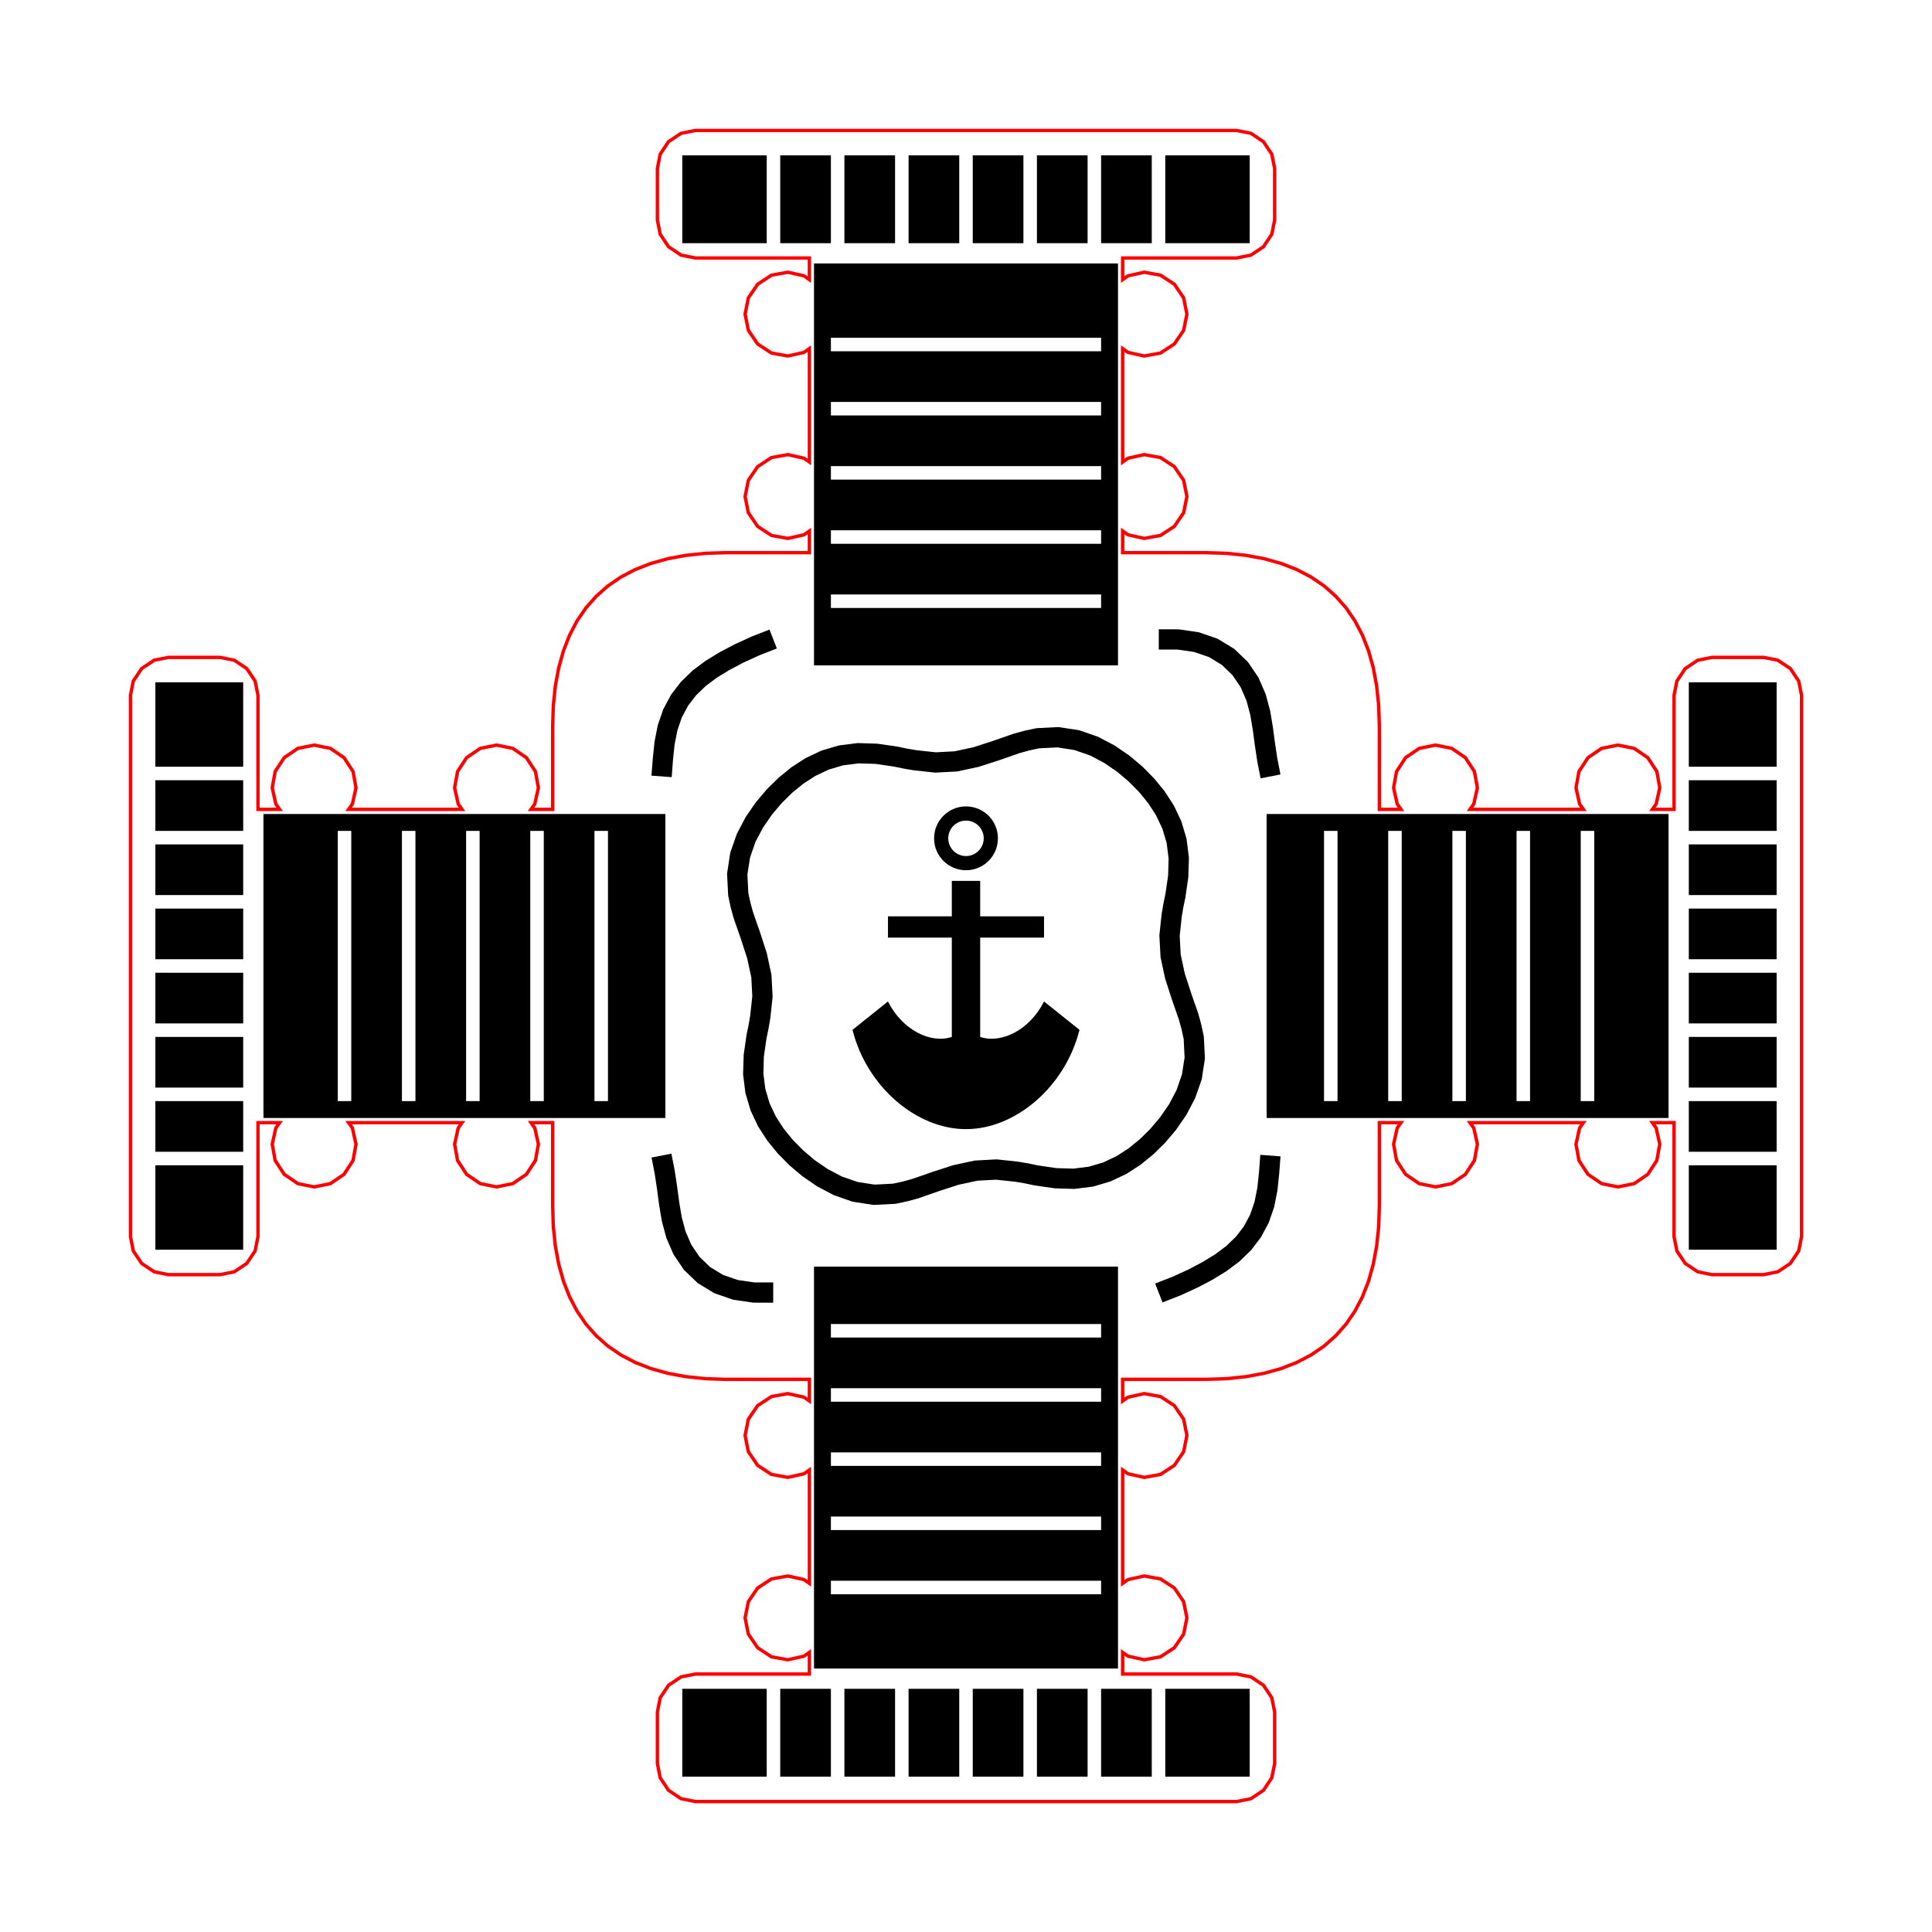
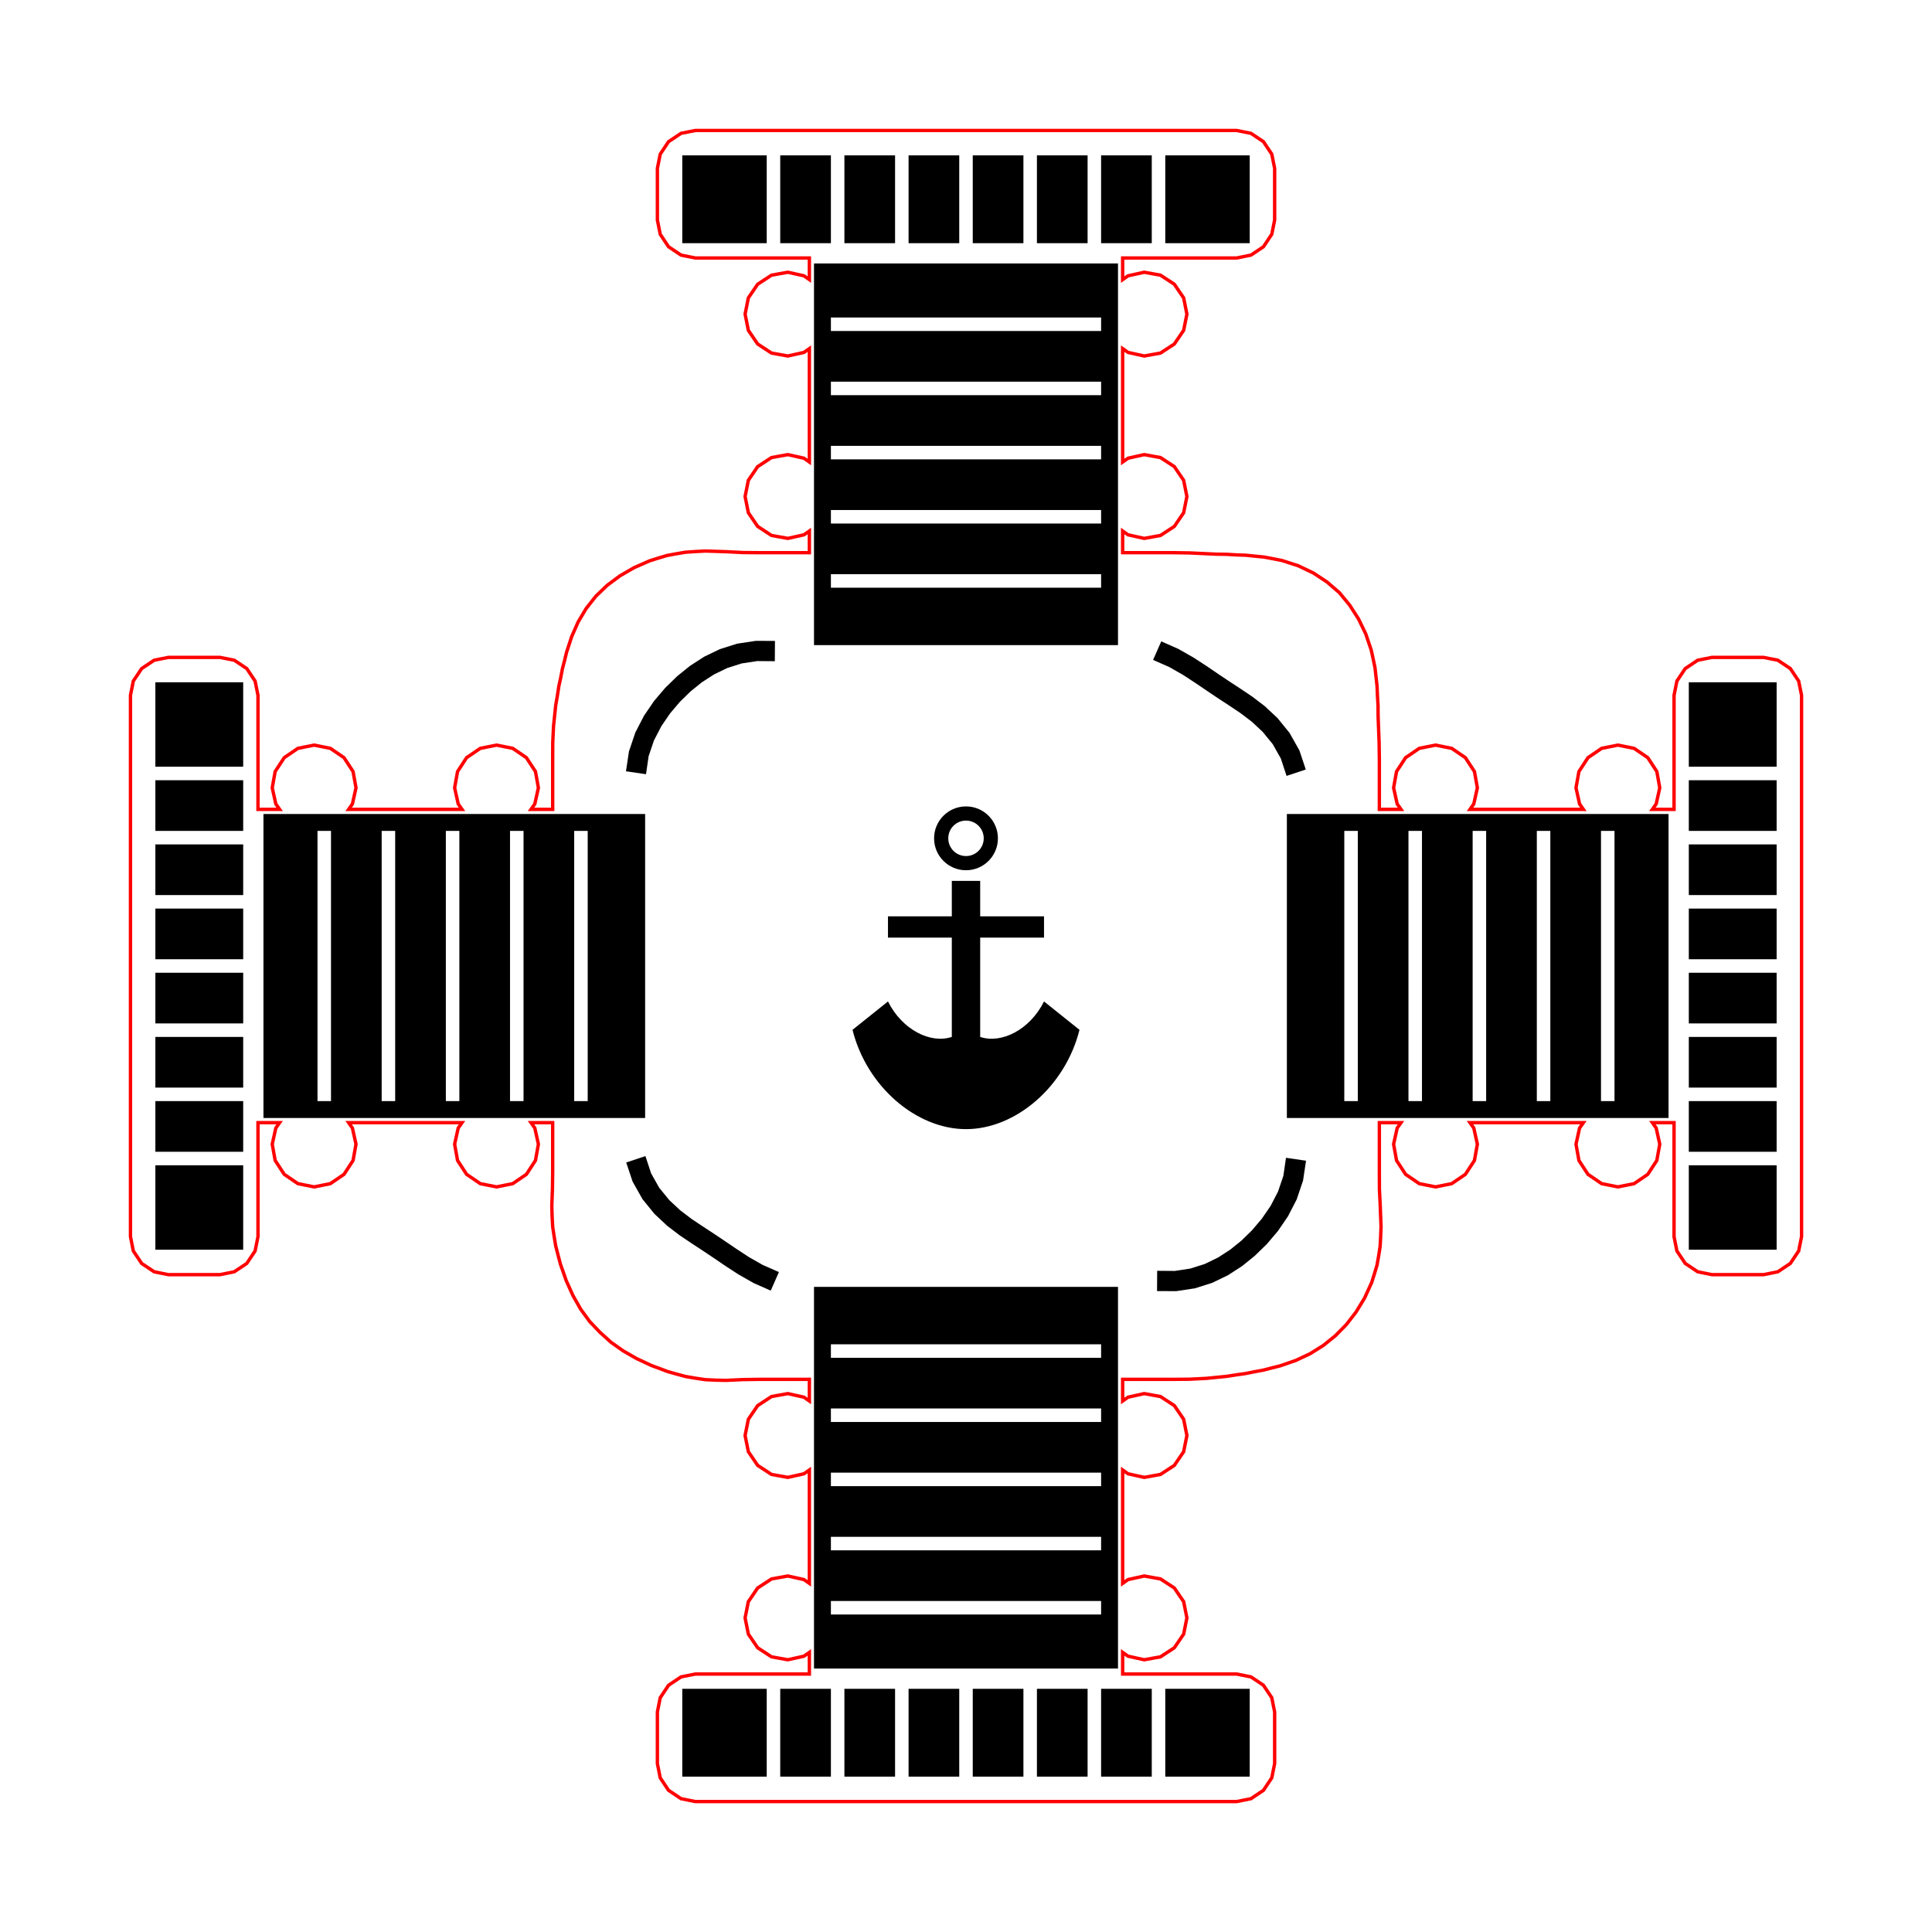
<svg xmlns="http://www.w3.org/2000/svg" width="57.2mm" height="57.2mm" viewBox="0 0 57.2 57.2">
  <g id="RASTER" class="layer-raster" fill="#000000" fill-rule="nonzero" stroke="none">
    <g class="piece" data-piece="tortuga">
-       <path d="M21.722 27.188L21.633 26.862L21.559 26.513L21.526 25.863L21.621 25.244L21.816 24.686L22.076 24.192L22.375 23.757L22.7 23.372L23.05 23.027L23.43 22.717L23.85 22.445L24.318 22.224L24.835 22.07L25.392 22L25.974 22.018L26.569 22.104L26.864 22.166L27.145 22.213L27.708 22.273L28.26 22.244L28.822 22.123L29.404 21.934L30.012 21.722L30.338 21.633L30.687 21.559L31.337 21.526L31.956 21.621L32.514 21.816L33.008 22.076L33.443 22.375L33.828 22.7L34.173 23.05L34.483 23.43L34.755 23.85L34.976 24.318L35.13 24.835L35.2 25.392L35.182 25.974L35.096 26.569L35.034 26.864L34.987 27.145L34.927 27.708L34.956 28.26L35.077 28.822L35.266 29.404L35.478 30.012L35.567 30.338L35.641 30.687L35.674 31.337L35.579 31.956L35.384 32.514L35.124 33.008L34.825 33.443L34.5 33.828L34.15 34.173L33.77 34.483L33.35 34.755L32.882 34.976L32.365 35.13L31.808 35.2L31.226 35.182L30.631 35.096L30.336 35.034L30.055 34.987L29.492 34.927L28.94 34.956L28.378 35.077L27.796 35.266L27.188 35.478L26.862 35.567L26.513 35.641L25.863 35.674L25.244 35.579L24.686 35.384L24.192 35.124L23.757 34.825L23.372 34.5L23.027 34.15L22.717 33.77L22.445 33.35L22.224 32.882L22.07 32.365L22 31.808L22.018 31.226L22.104 30.631L22.166 30.336L22.213 30.055L22.273 29.492L22.244 28.94L22.123 28.378L21.934 27.796ZM22.296 27.01L22.503 27.604L22.703 28.222L22.84 28.86L22.875 29.508L22.808 30.136L22.755 30.447L22.695 30.736L22.616 31.278L22.601 31.779L22.659 32.241L22.786 32.667L22.971 33.058L23.203 33.417L23.474 33.749L23.78 34.059L24.122 34.348L24.503 34.61L24.925 34.833L25.39 34.994L25.893 35.072L26.435 35.045L26.72 34.984L27.01 34.904L27.604 34.697L28.222 34.497L28.86 34.36L29.508 34.325L30.136 34.392L30.447 34.445L30.736 34.505L31.278 34.584L31.779 34.599L32.241 34.541L32.667 34.414L33.058 34.229L33.417 33.997L33.749 33.726L34.059 33.42L34.348 33.078L34.61 32.697L34.833 32.275L34.994 31.81L35.072 31.307L35.045 30.765L34.984 30.48L34.904 30.19L34.697 29.596L34.497 28.978L34.36 28.34L34.325 27.692L34.392 27.064L34.445 26.753L34.505 26.464L34.584 25.922L34.599 25.421L34.541 24.959L34.414 24.533L34.229 24.142L33.997 23.783L33.726 23.451L33.42 23.141L33.078 22.852L32.697 22.59L32.275 22.367L31.81 22.206L31.307 22.128L30.765 22.155L30.48 22.216L30.19 22.296L29.596 22.503L28.978 22.703L28.34 22.84L27.692 22.875L27.064 22.808L26.753 22.755L26.464 22.695L25.922 22.616L25.421 22.601L24.959 22.659L24.533 22.786L24.142 22.971L23.783 23.203L23.451 23.474L23.141 23.78L22.852 24.122L22.59 24.503L22.367 24.925L22.206 25.39L22.128 25.893L22.155 26.435L22.216 26.72L22.296 27.01Z" />
-       <path d="M19.887 23.009L19.924 22.508L19.972 22.045L20.056 21.622L20.187 21.238L20.372 20.893L20.609 20.585L20.895 20.31L21.227 20.061L21.603 19.832L22.021 19.612L22.483 19.401L23 19.199L22.782 18.64L22.249 18.848L21.757 19.074L21.307 19.309L20.891 19.564L20.506 19.852L20.161 20.185L19.868 20.568L19.637 20.999L19.476 21.466L19.379 21.956L19.327 22.455L19.288 22.964Z" />
-       <path d="M34.307 19.231L34.857 19.231L35.351 19.302L35.794 19.454L36.177 19.687L36.491 19.99L36.733 20.349L36.905 20.746L37.017 21.169L37.091 21.61L37.152 22.067L37.224 22.545L37.322 23.044L37.91 22.929L37.815 22.443L37.746 21.983L37.685 21.52L37.604 21.041L37.471 20.548L37.259 20.06L36.95 19.603L36.542 19.211L36.048 18.911L35.492 18.719L34.9 18.633L34.308 18.631Z" />
-       <path d="M37.313 34.191L37.276 34.692L37.228 35.155L37.144 35.578L37.013 35.962L36.828 36.307L36.591 36.615L36.305 36.89L35.973 37.139L35.597 37.368L35.179 37.588L34.717 37.799L34.2 38.001L34.418 38.56L34.951 38.352L35.443 38.126L35.893 37.891L36.309 37.636L36.694 37.348L37.039 37.015L37.332 36.632L37.563 36.201L37.724 35.734L37.821 35.244L37.873 34.745L37.912 34.236Z" />
-       <path d="M22.893 37.969L22.343 37.969L21.849 37.898L21.406 37.746L21.023 37.513L20.709 37.21L20.467 36.851L20.295 36.454L20.183 36.031L20.109 35.59L20.048 35.133L19.976 34.655L19.878 34.156L19.29 34.271L19.385 34.757L19.454 35.217L19.515 35.68L19.596 36.159L19.729 36.652L19.941 37.14L20.25 37.597L20.658 37.989L21.152 38.289L21.708 38.481L22.3 38.567L22.892 38.569Z" />
+       <path d="M19.126 22.922L19.204 22.387L19.362 21.921L19.582 21.497L19.843 21.116L20.133 20.775L20.445 20.47L20.78 20.2L21.141 19.967L21.533 19.777L21.959 19.642L22.421 19.572L22.94 19.576L22.944 18.976L22.379 18.973L21.824 19.057L21.312 19.219L20.848 19.443L20.428 19.714L20.047 20.022L19.694 20.366L19.366 20.752L19.067 21.19L18.81 21.687L18.621 22.247L18.533 22.835Z" />
+       <path d="M34.139 19.538L34.618 19.749L35.027 19.982L35.395 20.223L35.737 20.455L36.066 20.676L36.394 20.89L36.727 21.113L37.061 21.367L37.386 21.67L37.682 22.033L37.922 22.459L38.091 22.972L38.66 22.783L38.471 22.217L38.178 21.697L37.825 21.262L37.449 20.91L37.077 20.626L36.726 20.39L36.397 20.175L36.073 19.958L35.728 19.723L35.339 19.47L34.886 19.212L34.381 18.989Z" />
+       <path d="M38.074 34.278L37.996 34.813L37.838 35.279L37.618 35.703L37.357 36.084L37.067 36.425L36.755 36.73L36.42 37L36.059 37.233L35.667 37.423L35.241 37.558L34.779 37.628L34.26 37.624L34.256 38.224L34.821 38.227L35.376 38.143L35.888 37.981L36.352 37.757L36.772 37.486L37.153 37.178L37.506 36.834L37.834 36.448L38.133 36.01L38.39 35.513L38.579 34.953L38.667 34.365Z" />
+       <path d="M23.061 37.662L22.582 37.451L22.173 37.218L21.805 36.977L21.463 36.745L21.134 36.524L20.806 36.31L20.473 36.087L20.139 35.833L19.814 35.53L19.518 35.167L19.278 34.741L19.109 34.228L18.54 34.417L18.729 34.983L19.022 35.503L19.375 35.938L19.751 36.29L20.123 36.574L20.474 36.81L20.803 37.025L21.127 37.242L21.472 37.477L21.861 37.73L22.314 37.988L22.819 38.211Z" />
+       <path d="M24.1 19.1L33.1 19.1L33.1 7.8L24.1 7.8ZM24.6 17.4L24.6 17L32.6 17L32.6 17.4L24.6 17.4ZM24.6 15.5L24.6 15.1L32.6 15.1L32.6 15.5L24.6 15.5ZM24.6 13.6L24.6 13.2L32.6 13.2L32.6 13.6L24.6 13.6ZM24.6 11.7L24.6 11.3L32.6 11.3L32.6 11.7L24.6 11.7ZM24.6 9.8L24.6 9.4L32.6 9.4L32.6 9.8L24.6 9.8Z" />
+       <path d="M20.2 7.2L37 7.2L37 4.6L20.2 4.6ZM22.7 7.2L22.7 4.6L23.1 4.6L23.1 7.2L22.7 7.2ZM24.6 7.2L24.6 4.6L25 4.6L25 7.2L24.6 7.2ZM26.5 7.2L26.5 4.6L26.9 4.6L26.9 7.2L26.5 7.2ZM28.4 7.2L28.4 4.6L28.8 4.6L28.8 7.2L28.4 7.2ZM30.3 7.2L30.3 4.6L30.7 4.6L30.7 7.2L30.3 7.2ZM32.2 7.2L32.2 4.6L32.6 4.6L32.6 7.2L32.2 7.2ZM34.1 7.2L34.1 4.6L34.5 4.6L34.5 7.2L34.1 7.2Z" />
+       <path d="M38.1 24.1L38.1 33.1L49.4 33.1L49.4 24.1ZM39.8 24.6L40.2 24.6L40.2 32.6L39.8 32.6L39.8 24.6ZM41.7 24.6L42.1 24.6L42.1 32.6L41.7 32.6L41.7 24.6ZM43.6 24.6L44 24.6L44 32.6L43.6 32.6L43.6 24.6ZM45.5 24.6L45.9 24.6L45.9 32.6L45.5 32.6L45.5 24.6ZM47.4 24.6L47.8 24.6L47.8 32.6L47.4 32.6L47.4 24.6Z" />
+       <path d="M50 20.2L50 37L52.6 37L52.6 20.2ZM50 22.7L52.6 22.7L52.6 23.1L50 23.1L50 22.7ZM50 24.6L52.6 24.6L52.6 25L50 25L50 24.6ZM50 26.5L52.6 26.5L52.6 26.9L50 26.9L50 26.5ZM50 28.4L52.6 28.4L52.6 28.8L50 28.8L50 28.4ZM50 30.3L52.6 30.3L52.6 30.7L50 30.7L50 30.3ZM50 32.2L52.6 32.2L52.6 32.6L50 32.6L50 32.2ZM50 34.1L52.6 34.1L52.6 34.5L50 34.5L50 34.1Z" />
+       <path d="M33.1 38.1L24.1 38.1L24.1 49.4L33.1 49.4ZM32.6 39.8L32.6 40.2L24.6 40.2L24.6 39.8L32.6 39.8ZM32.6 41.7L32.6 42.1L24.6 42.1L24.6 41.7L32.6 41.7ZM32.6 43.6L32.6 44L24.6 44L24.6 43.6L32.6 43.6ZM32.6 45.5L32.6 45.9L24.6 45.9L24.6 45.5L32.6 45.5ZM32.6 47.4L32.6 47.8L24.6 47.8L24.6 47.4L32.6 47.4Z" />
+       <path d="M37 50L20.2 50L20.2 52.6L37 52.6ZM34.5 50L34.5 52.6L34.1 52.6L34.1 50L34.5 50ZM32.6 50L32.6 52.6L32.2 52.6L32.2 50L32.6 50ZM30.7 50L30.7 52.6L30.3 52.6L30.3 50L30.7 50ZM28.8 50L28.8 52.6L28.4 52.6L28.4 50L28.8 50ZM26.9 50L26.9 52.6L26.5 52.6L26.5 50L26.9 50ZM25 50L25 52.6L24.6 52.6L24.6 50L25 50ZM23.1 50L23.1 52.6L22.7 52.6L22.7 50L23.1 50Z" />
+       <path d="M19.1 33.1L19.1 24.1L7.8 24.1L7.8 33.1ZM17.4 32.6L17 32.6L17 24.6L17.4 24.6L17.4 32.6ZM15.5 32.6L15.1 32.6L15.1 24.6L15.5 24.6L15.5 32.6ZM13.6 32.6L13.2 32.6L13.2 24.6L13.6 24.6L13.6 32.6ZM11.7 32.6L11.3 32.6L11.3 24.6L11.7 24.6L11.7 32.6ZM9.8 32.6L9.4 32.6L9.4 24.6L9.8 24.6L9.8 32.6Z" />
+       <path d="M7.2 37L7.2 20.2L4.6 20.2L4.6 37ZM7.2 34.5L4.6 34.5L4.6 34.1L7.2 34.1L7.2 34.5ZM7.2 32.6L4.6 32.6L4.6 32.2L7.2 32.2L7.2 32.6ZM7.2 30.7L4.6 30.7L4.6 30.3L7.2 30.3L7.2 30.7ZM7.2 28.8L4.6 28.8L4.6 28.4L7.2 28.4L7.2 28.8ZM7.2 26.9L4.6 26.9L4.6 26.5L7.2 26.5L7.2 26.9ZM7.2 25L4.6 25L4.6 24.6L7.2 24.6L7.2 25ZM7.2 23.1L4.6 23.1L4.6 22.7L7.2 22.7L7.2 23.1Z" />
      <path d="M29.545 24.82A0.945 0.945 0 1 1 27.655 24.82A0.945 0.945 0 1 1 29.545 24.82ZM29.125 24.82A0.525 0.525 0 1 0 28.075 24.82A0.525 0.525 0 1 0 29.125 24.82Z" />
      <path d="M28.18 26.08L29.02 26.08L29.02 27.13L30.91 27.13L30.91 27.76L29.02 27.76L29.02 30.7C29.65 30.91 30.49 30.49 30.91 29.65L31.96 30.49C31.54 32.17 30.07 33.43 28.6 33.43C27.13 33.43 25.66 32.17 25.24 30.49L26.29 29.65C26.71 30.49 27.55 30.91 28.18 30.7L28.18 27.76L26.29 27.76L26.29 27.13L28.18 27.13Z" />
-       <path d="M24.1 19.7L33.1 19.7L33.1 7.8L24.1 7.8ZM24.6 18L24.6 17.6L32.6 17.6L32.6 18L24.6 18ZM24.6 16.1L24.6 15.7L32.6 15.7L32.6 16.1L24.6 16.1ZM24.6 14.2L24.6 13.8L32.6 13.8L32.6 14.2L24.6 14.2ZM24.6 12.3L24.6 11.9L32.6 11.9L32.6 12.3L24.6 12.3ZM24.6 10.4L24.6 10L32.6 10L32.6 10.4L24.6 10.4Z" />
-       <path d="M20.2 7.2L37 7.2L37 4.6L20.2 4.6ZM22.7 7.2L22.7 4.6L23.1 4.6L23.1 7.2L22.7 7.2ZM24.6 7.2L24.6 4.6L25 4.6L25 7.2L24.6 7.2ZM26.5 7.2L26.5 4.6L26.9 4.6L26.9 7.2L26.5 7.2ZM28.4 7.2L28.4 4.6L28.8 4.6L28.8 7.2L28.4 7.2ZM30.3 7.2L30.3 4.6L30.7 4.6L30.7 7.2L30.3 7.2ZM32.2 7.2L32.2 4.6L32.6 4.6L32.6 7.2L32.2 7.2ZM34.1 7.2L34.1 4.6L34.5 4.6L34.5 7.2L34.1 7.2Z" />
-       <path d="M37.5 24.1L37.5 33.1L49.4 33.1L49.4 24.1ZM39.2 24.6L39.6 24.6L39.6 32.6L39.2 32.6L39.2 24.6ZM41.1 24.6L41.5 24.6L41.5 32.6L41.1 32.6L41.1 24.6ZM43 24.6L43.4 24.6L43.4 32.6L43 32.6L43 24.6ZM44.9 24.6L45.3 24.6L45.3 32.6L44.9 32.6L44.9 24.6ZM46.8 24.6L47.2 24.6L47.2 32.6L46.8 32.6L46.8 24.6Z" />
-       <path d="M50 20.2L50 37L52.6 37L52.6 20.2ZM50 22.7L52.6 22.7L52.6 23.1L50 23.1L50 22.7ZM50 24.6L52.6 24.6L52.6 25L50 25L50 24.6ZM50 26.5L52.6 26.5L52.6 26.9L50 26.9L50 26.5ZM50 28.4L52.6 28.4L52.6 28.8L50 28.8L50 28.4ZM50 30.3L52.6 30.3L52.6 30.7L50 30.7L50 30.3ZM50 32.2L52.6 32.2L52.6 32.6L50 32.6L50 32.2ZM50 34.1L52.6 34.1L52.6 34.5L50 34.5L50 34.1Z" />
-       <path d="M33.1 37.5L24.1 37.5L24.1 49.4L33.1 49.4ZM32.6 39.2L32.6 39.6L24.6 39.6L24.6 39.2L32.6 39.2ZM32.6 41.1L32.6 41.5L24.6 41.5L24.6 41.1L32.6 41.1ZM32.6 43L32.6 43.4L24.6 43.4L24.6 43L32.6 43ZM32.6 44.9L32.6 45.3L24.6 45.3L24.6 44.9L32.6 44.9ZM32.6 46.8L32.6 47.2L24.6 47.2L24.6 46.8L32.6 46.8Z" />
-       <path d="M37 50L20.2 50L20.2 52.6L37 52.6ZM34.5 50L34.5 52.6L34.1 52.6L34.1 50L34.5 50ZM32.6 50L32.6 52.6L32.2 52.6L32.2 50L32.6 50ZM30.7 50L30.7 52.6L30.3 52.6L30.3 50L30.7 50ZM28.8 50L28.8 52.6L28.4 52.6L28.4 50L28.8 50ZM26.9 50L26.9 52.6L26.5 52.6L26.5 50L26.9 50ZM25 50L25 52.6L24.6 52.6L24.6 50L25 50ZM23.1 50L23.1 52.6L22.7 52.6L22.7 50L23.1 50Z" />
-       <path d="M19.7 33.1L19.7 24.1L7.8 24.1L7.8 33.1ZM18 32.6L17.6 32.6L17.6 24.6L18 24.6L18 32.6ZM16.1 32.6L15.7 32.6L15.7 24.6L16.1 24.6L16.1 32.6ZM14.2 32.6L13.8 32.6L13.8 24.6L14.2 24.6L14.2 32.6ZM12.3 32.6L11.9 32.6L11.9 24.6L12.3 24.6L12.3 32.6ZM10.4 32.6L10 32.6L10 24.6L10.4 24.6L10.4 32.6Z" />
-       <path d="M7.2 37L7.2 20.2L4.6 20.2L4.6 37ZM7.2 34.5L4.6 34.5L4.6 34.1L7.2 34.1L7.2 34.5ZM7.2 32.6L4.6 32.6L4.6 32.2L7.2 32.2L7.2 32.6ZM7.2 30.7L4.6 30.7L4.6 30.3L7.2 30.3L7.2 30.7ZM7.2 28.8L4.6 28.8L4.6 28.4L7.2 28.4L7.2 28.8ZM7.2 26.9L4.6 26.9L4.6 26.5L7.2 26.5L7.2 26.9ZM7.2 25L4.6 25L4.6 24.6L7.2 24.6L7.2 25ZM7.2 23.1L4.6 23.1L4.6 22.7L7.2 22.7L7.2 23.1Z" />
    </g>
  </g>
  <g id="CUT" class="layer-cut" fill="none" stroke="#ff0000" stroke-width="0.1">
    <g class="piece" data-piece="tortuga">
-       <path d="M53.253 20.164L53.338 20.586L53.338 36.614L53.253 37.036L53.006 37.406L52.636 37.653L52.214 37.738L50.686 37.738L50.264 37.653L49.894 37.406L49.647 37.036L49.563 36.614L49.563 33.238L48.921 33.238L49.034 33.398L49.14 33.876L49.053 34.358L48.785 34.768L48.38 35.044L47.9 35.14L47.42 35.044L47.015 34.768L46.747 34.358L46.66 33.876L46.766 33.398L46.879 33.238L43.521 33.238L43.634 33.398L43.74 33.876L43.653 34.358L43.385 34.768L42.98 35.044L42.5 35.14L42.02 35.044L41.615 34.768L41.347 34.358L41.26 33.876L41.366 33.398L41.479 33.238L40.838 33.238L40.838 33.741L40.838 34.231L40.838 34.721L40.838 35.21L40.838 35.702L40.828 36.007L40.818 36.315L40.788 36.603L40.758 36.891L40.708 37.161L40.658 37.43L40.588 37.68L40.518 37.931L40.337 38.394L40.115 38.818L39.852 39.203L39.547 39.547L39.203 39.852L38.818 40.115L38.394 40.337L37.931 40.518L37.68 40.588L37.43 40.658L37.161 40.708L36.891 40.758L36.603 40.788L36.315 40.818L36.007 40.828L35.702 40.838L35.21 40.838L34.721 40.838L34.231 40.838L33.741 40.838L33.238 40.838L33.238 41.479L33.398 41.366L33.876 41.26L34.358 41.347L34.768 41.615L35.044 42.02L35.14 42.5L35.044 42.98L34.768 43.385L34.358 43.653L33.876 43.74L33.398 43.634L33.238 43.521L33.238 46.879L33.398 46.766L33.876 46.66L34.358 46.747L34.768 47.015L35.044 47.42L35.14 47.9L35.044 48.38L34.768 48.785L34.358 49.053L33.876 49.14L33.398 49.034L33.238 48.921L33.238 49.563L36.614 49.563L37.036 49.647L37.406 49.894L37.653 50.264L37.738 50.686L37.738 52.214L37.653 52.636L37.406 53.006L37.036 53.253L36.614 53.338L20.586 53.338L20.164 53.253L19.794 53.006L19.547 52.636L19.463 52.214L19.463 50.686L19.547 50.264L19.794 49.894L20.164 49.647L20.586 49.563L23.963 49.563L23.963 48.921L23.802 49.034L23.324 49.14L22.842 49.053L22.432 48.785L22.156 48.38L22.06 47.9L22.156 47.42L22.432 47.015L22.842 46.747L23.324 46.66L23.802 46.766L23.963 46.879L23.963 43.521L23.802 43.634L23.324 43.74L22.842 43.653L22.432 43.385L22.156 42.98L22.06 42.5L22.156 42.02L22.432 41.615L22.842 41.347L23.324 41.26L23.802 41.366L23.963 41.479L23.963 40.838L23.459 40.838L22.969 40.838L22.479 40.838L21.99 40.838L21.498 40.838L21.193 40.828L20.885 40.818L20.597 40.788L20.309 40.758L20.039 40.708L19.77 40.658L19.52 40.588L19.269 40.518L18.806 40.337L18.382 40.115L17.997 39.852L17.653 39.547L17.348 39.203L17.085 38.818L16.863 38.394L16.682 37.931L16.612 37.68L16.542 37.43L16.492 37.161L16.442 36.891L16.412 36.603L16.382 36.315L16.372 36.007L16.363 35.702L16.363 35.21L16.363 34.721L16.363 34.231L16.363 33.741L16.363 33.238L15.721 33.238L15.834 33.398L15.94 33.876L15.853 34.358L15.585 34.768L15.18 35.044L14.7 35.14L14.22 35.044L13.815 34.768L13.547 34.358L13.46 33.876L13.566 33.398L13.679 33.238L10.321 33.238L10.434 33.398L10.54 33.876L10.453 34.358L10.185 34.768L9.78 35.044L9.3 35.14L8.82 35.044L8.415 34.768L8.147 34.358L8.06 33.876L8.166 33.398L8.279 33.238L7.638 33.238L7.638 36.614L7.553 37.036L7.306 37.406L6.936 37.653L6.514 37.738L4.986 37.738L4.564 37.653L4.194 37.406L3.947 37.036L3.863 36.614L3.863 20.586L3.947 20.164L4.194 19.794L4.564 19.547L4.986 19.463L6.514 19.463L6.936 19.547L7.306 19.794L7.553 20.164L7.638 20.586L7.638 23.963L8.279 23.963L8.166 23.802L8.06 23.324L8.147 22.842L8.415 22.432L8.82 22.156L9.3 22.06L9.78 22.156L10.185 22.432L10.453 22.842L10.54 23.324L10.434 23.802L10.321 23.963L13.679 23.963L13.566 23.802L13.46 23.324L13.547 22.842L13.815 22.432L14.22 22.156L14.7 22.06L15.18 22.156L15.585 22.432L15.853 22.842L15.94 23.324L15.834 23.802L15.721 23.963L16.363 23.963L16.363 23.459L16.363 22.969L16.363 22.479L16.363 21.99L16.363 21.498L16.372 21.193L16.382 20.885L16.412 20.597L16.442 20.309L16.492 20.039L16.542 19.77L16.612 19.52L16.682 19.269L16.863 18.806L17.085 18.382L17.348 17.997L17.653 17.653L17.997 17.348L18.382 17.085L18.806 16.863L19.269 16.682L19.52 16.612L19.77 16.542L20.039 16.492L20.309 16.442L20.597 16.412L20.885 16.382L21.193 16.372L21.498 16.363L21.99 16.363L22.479 16.363L22.969 16.363L23.459 16.363L23.963 16.363L23.963 15.721L23.802 15.834L23.324 15.94L22.842 15.853L22.432 15.585L22.156 15.18L22.06 14.7L22.156 14.22L22.432 13.815L22.842 13.547L23.324 13.46L23.802 13.566L23.963 13.679L23.963 10.321L23.802 10.434L23.324 10.54L22.842 10.453L22.432 10.185L22.156 9.78L22.06 9.3L22.156 8.82L22.432 8.415L22.842 8.147L23.324 8.06L23.802 8.166L23.963 8.279L23.963 7.638L20.586 7.638L20.164 7.553L19.794 7.306L19.547 6.936L19.463 6.514L19.463 4.986L19.547 4.564L19.794 4.194L20.164 3.947L20.586 3.863L36.614 3.863L37.036 3.947L37.406 4.194L37.653 4.564L37.738 4.986L37.738 6.514L37.653 6.936L37.406 7.306L37.036 7.553L36.614 7.638L33.238 7.638L33.238 8.279L33.398 8.166L33.876 8.06L34.358 8.147L34.768 8.415L35.044 8.82L35.14 9.3L35.044 9.78L34.768 10.185L34.358 10.453L33.876 10.54L33.398 10.434L33.238 10.321L33.238 13.679L33.398 13.566L33.876 13.46L34.358 13.547L34.768 13.815L35.044 14.22L35.14 14.7L35.044 15.18L34.768 15.585L34.358 15.853L33.876 15.94L33.398 15.834L33.238 15.721L33.238 16.363L33.741 16.363L34.231 16.363L34.721 16.363L35.21 16.363L35.702 16.363L36.007 16.372L36.315 16.382L36.603 16.412L36.891 16.442L37.161 16.492L37.43 16.542L37.68 16.612L37.931 16.682L38.394 16.863L38.818 17.085L39.203 17.348L39.547 17.653L39.852 17.997L40.115 18.382L40.337 18.806L40.518 19.269L40.588 19.52L40.658 19.77L40.708 20.039L40.758 20.309L40.788 20.597L40.818 20.885L40.828 21.193L40.838 21.498L40.838 21.99L40.838 22.479L40.838 22.969L40.838 23.459L40.838 23.963L41.479 23.963L41.366 23.802L41.26 23.324L41.347 22.842L41.615 22.432L42.02 22.156L42.5 22.06L42.98 22.156L43.385 22.432L43.653 22.842L43.74 23.324L43.634 23.802L43.521 23.963L46.879 23.963L46.766 23.802L46.66 23.324L46.747 22.842L47.015 22.432L47.42 22.156L47.9 22.06L48.38 22.156L48.785 22.432L49.053 22.842L49.14 23.324L49.034 23.802L48.921 23.963L49.563 23.963L49.563 20.586L49.647 20.164L49.894 19.794L50.264 19.547L50.686 19.463L52.214 19.463L52.636 19.547L53.006 19.794Z" />
+       <path d="M53.253 20.164L53.338 20.586L53.338 36.614L53.253 37.036L53.006 37.406L52.636 37.653L52.214 37.738L50.686 37.738L50.264 37.653L49.894 37.406L49.647 37.036L49.563 36.614L49.563 33.238L48.921 33.238L49.034 33.398L49.14 33.876L49.053 34.358L48.785 34.768L48.38 35.044L47.9 35.14L47.42 35.044L47.015 34.768L46.747 34.358L46.66 33.876L46.766 33.398L46.879 33.238L43.521 33.238L43.634 33.398L43.74 33.876L43.653 34.358L43.385 34.768L42.98 35.044L42.5 35.14L42.02 35.044L41.615 34.768L41.347 34.358L41.26 33.876L41.366 33.398L41.479 33.238L40.838 33.238L40.838 33.741L40.838 34.231L40.838 34.72L40.84 35.207L40.864 35.694L40.875 35.999L40.888 36.31L40.877 36.604L40.861 36.901L40.818 37.179L40.769 37.456L40.692 37.713L40.611 37.97L40.4 38.432L40.147 38.847L39.859 39.218L39.536 39.546L39.181 39.833L38.789 40.078L38.361 40.279L37.898 40.439L37.652 40.5L37.407 40.564L37.144 40.612L36.882 40.665L36.6 40.705L36.318 40.749L36.015 40.779L35.71 40.809L35.214 40.834L34.721 40.838L34.231 40.838L33.741 40.838L33.238 40.838L33.238 41.479L33.398 41.366L33.876 41.26L34.358 41.347L34.768 41.615L35.044 42.02L35.14 42.5L35.044 42.98L34.768 43.385L34.358 43.653L33.876 43.74L33.398 43.634L33.238 43.521L33.238 46.879L33.398 46.766L33.876 46.66L34.358 46.747L34.768 47.015L35.044 47.42L35.14 47.9L35.044 48.38L34.768 48.785L34.358 49.053L33.876 49.14L33.398 49.034L33.238 48.921L33.238 49.563L36.614 49.563L37.036 49.647L37.406 49.894L37.653 50.264L37.738 50.686L37.738 52.214L37.653 52.636L37.406 53.006L37.036 53.253L36.614 53.338L20.586 53.338L20.164 53.253L19.794 53.006L19.547 52.636L19.463 52.214L19.463 50.686L19.547 50.264L19.794 49.894L20.164 49.647L20.586 49.563L23.963 49.563L23.963 48.921L23.802 49.034L23.324 49.14L22.842 49.053L22.432 48.785L22.156 48.38L22.06 47.9L22.156 47.42L22.432 47.015L22.842 46.747L23.324 46.66L23.802 46.766L23.963 46.879L23.963 43.521L23.802 43.634L23.324 43.74L22.842 43.653L22.432 43.385L22.156 42.98L22.06 42.5L22.156 42.02L22.432 41.615L22.842 41.347L23.324 41.26L23.802 41.366L23.963 41.479L23.963 40.838L23.459 40.838L22.969 40.838L22.48 40.838L21.994 40.845L21.502 40.868L21.192 40.862L20.879 40.847L20.588 40.803L20.299 40.754L20.032 40.682L19.769 40.608L19.527 40.517L19.29 40.429L18.85 40.224L18.45 39.995L18.085 39.736L17.76 39.442L17.457 39.124L17.191 38.759L16.962 38.355L16.762 37.911L16.679 37.671L16.593 37.429L16.524 37.165L16.455 36.899L16.407 36.611L16.363 36.321L16.346 36.009L16.337 35.7L16.356 35.207L16.363 34.72L16.363 34.231L16.363 33.741L16.363 33.238L15.721 33.238L15.834 33.398L15.94 33.876L15.853 34.358L15.585 34.768L15.18 35.044L14.7 35.14L14.22 35.044L13.815 34.768L13.547 34.358L13.46 33.876L13.566 33.398L13.679 33.238L10.321 33.238L10.434 33.398L10.54 33.876L10.453 34.358L10.185 34.768L9.78 35.044L9.3 35.14L8.82 35.044L8.415 34.768L8.147 34.358L8.06 33.876L8.166 33.398L8.279 33.238L7.638 33.238L7.638 36.614L7.553 37.036L7.306 37.406L6.936 37.653L6.514 37.738L4.986 37.738L4.564 37.653L4.194 37.406L3.947 37.036L3.863 36.614L3.863 20.586L3.947 20.164L4.194 19.794L4.564 19.547L4.986 19.463L6.514 19.463L6.936 19.547L7.306 19.794L7.553 20.164L7.638 20.586L7.638 23.963L8.279 23.963L8.166 23.802L8.06 23.324L8.147 22.842L8.415 22.432L8.82 22.156L9.3 22.06L9.78 22.156L10.185 22.432L10.453 22.842L10.54 23.324L10.434 23.802L10.321 23.963L13.679 23.963L13.566 23.802L13.46 23.324L13.547 22.842L13.815 22.432L14.22 22.156L14.7 22.06L15.18 22.156L15.585 22.432L15.853 22.842L15.94 23.324L15.834 23.802L15.721 23.963L16.363 23.963L16.363 23.459L16.363 22.969L16.363 22.479L16.365 21.986L16.389 21.49L16.421 21.184L16.453 20.88L16.502 20.598L16.545 20.318L16.602 20.057L16.652 19.796L16.716 19.553L16.775 19.308L16.927 18.844L17.118 18.412L17.356 18.013L17.642 17.651L17.976 17.33L18.354 17.049L18.774 16.806L19.236 16.603L19.491 16.523L19.746 16.447L20.023 16.395L20.299 16.349L20.595 16.329L20.889 16.314L21.2 16.324L21.505 16.334L21.994 16.359L22.48 16.363L22.969 16.363L23.459 16.363L23.963 16.363L23.963 15.721L23.802 15.834L23.324 15.94L22.842 15.853L22.432 15.585L22.156 15.18L22.06 14.7L22.156 14.22L22.432 13.815L22.842 13.547L23.324 13.46L23.802 13.566L23.963 13.679L23.963 10.321L23.802 10.434L23.324 10.54L22.842 10.453L22.432 10.185L22.156 9.78L22.06 9.3L22.156 8.82L22.432 8.415L22.842 8.147L23.324 8.06L23.802 8.166L23.963 8.279L23.963 7.638L20.586 7.638L20.164 7.553L19.794 7.306L19.547 6.936L19.463 6.514L19.463 4.986L19.547 4.564L19.794 4.194L20.164 3.947L20.586 3.863L36.614 3.863L37.036 3.947L37.406 4.194L37.653 4.564L37.738 4.986L37.738 6.514L37.653 6.936L37.406 7.306L37.036 7.553L36.614 7.638L33.238 7.638L33.238 8.279L33.398 8.166L33.876 8.06L34.358 8.147L34.768 8.415L35.044 8.82L35.14 9.3L35.044 9.78L34.768 10.185L34.358 10.453L33.876 10.54L33.398 10.434L33.238 10.321L33.238 13.679L33.398 13.566L33.876 13.46L34.358 13.547L34.768 13.815L35.044 14.22L35.14 14.7L35.044 15.18L34.768 15.585L34.358 15.853L33.876 15.94L33.398 15.834L33.238 15.721L33.238 16.363L33.741 16.363L34.231 16.363L34.722 16.363L35.215 16.37L35.706 16.393L36.006 16.407L36.309 16.411L36.593 16.428L36.882 16.438L37.154 16.466L37.429 16.493L37.688 16.542L37.952 16.594L38.438 16.751L38.885 16.965L39.29 17.232L39.655 17.547L39.96 17.918L40.221 18.324L40.435 18.767L40.598 19.248L40.655 19.51L40.709 19.768L40.74 20.044L40.77 20.316L40.782 20.605L40.799 20.891L40.801 21.195L40.812 21.495L40.831 21.986L40.838 22.478L40.838 22.969L40.838 23.459L40.838 23.963L41.479 23.963L41.366 23.802L41.26 23.324L41.347 22.842L41.615 22.432L42.02 22.156L42.5 22.06L42.98 22.156L43.385 22.432L43.653 22.842L43.74 23.324L43.634 23.802L43.521 23.963L46.879 23.963L46.766 23.802L46.66 23.324L46.747 22.842L47.015 22.432L47.42 22.156L47.9 22.06L48.38 22.156L48.785 22.432L49.053 22.842L49.14 23.324L49.034 23.802L48.921 23.963L49.563 23.963L49.563 20.586L49.647 20.164L49.894 19.794L50.264 19.547L50.686 19.463L52.214 19.463L52.636 19.547L53.006 19.794Z" />
    </g>
  </g>
</svg>
